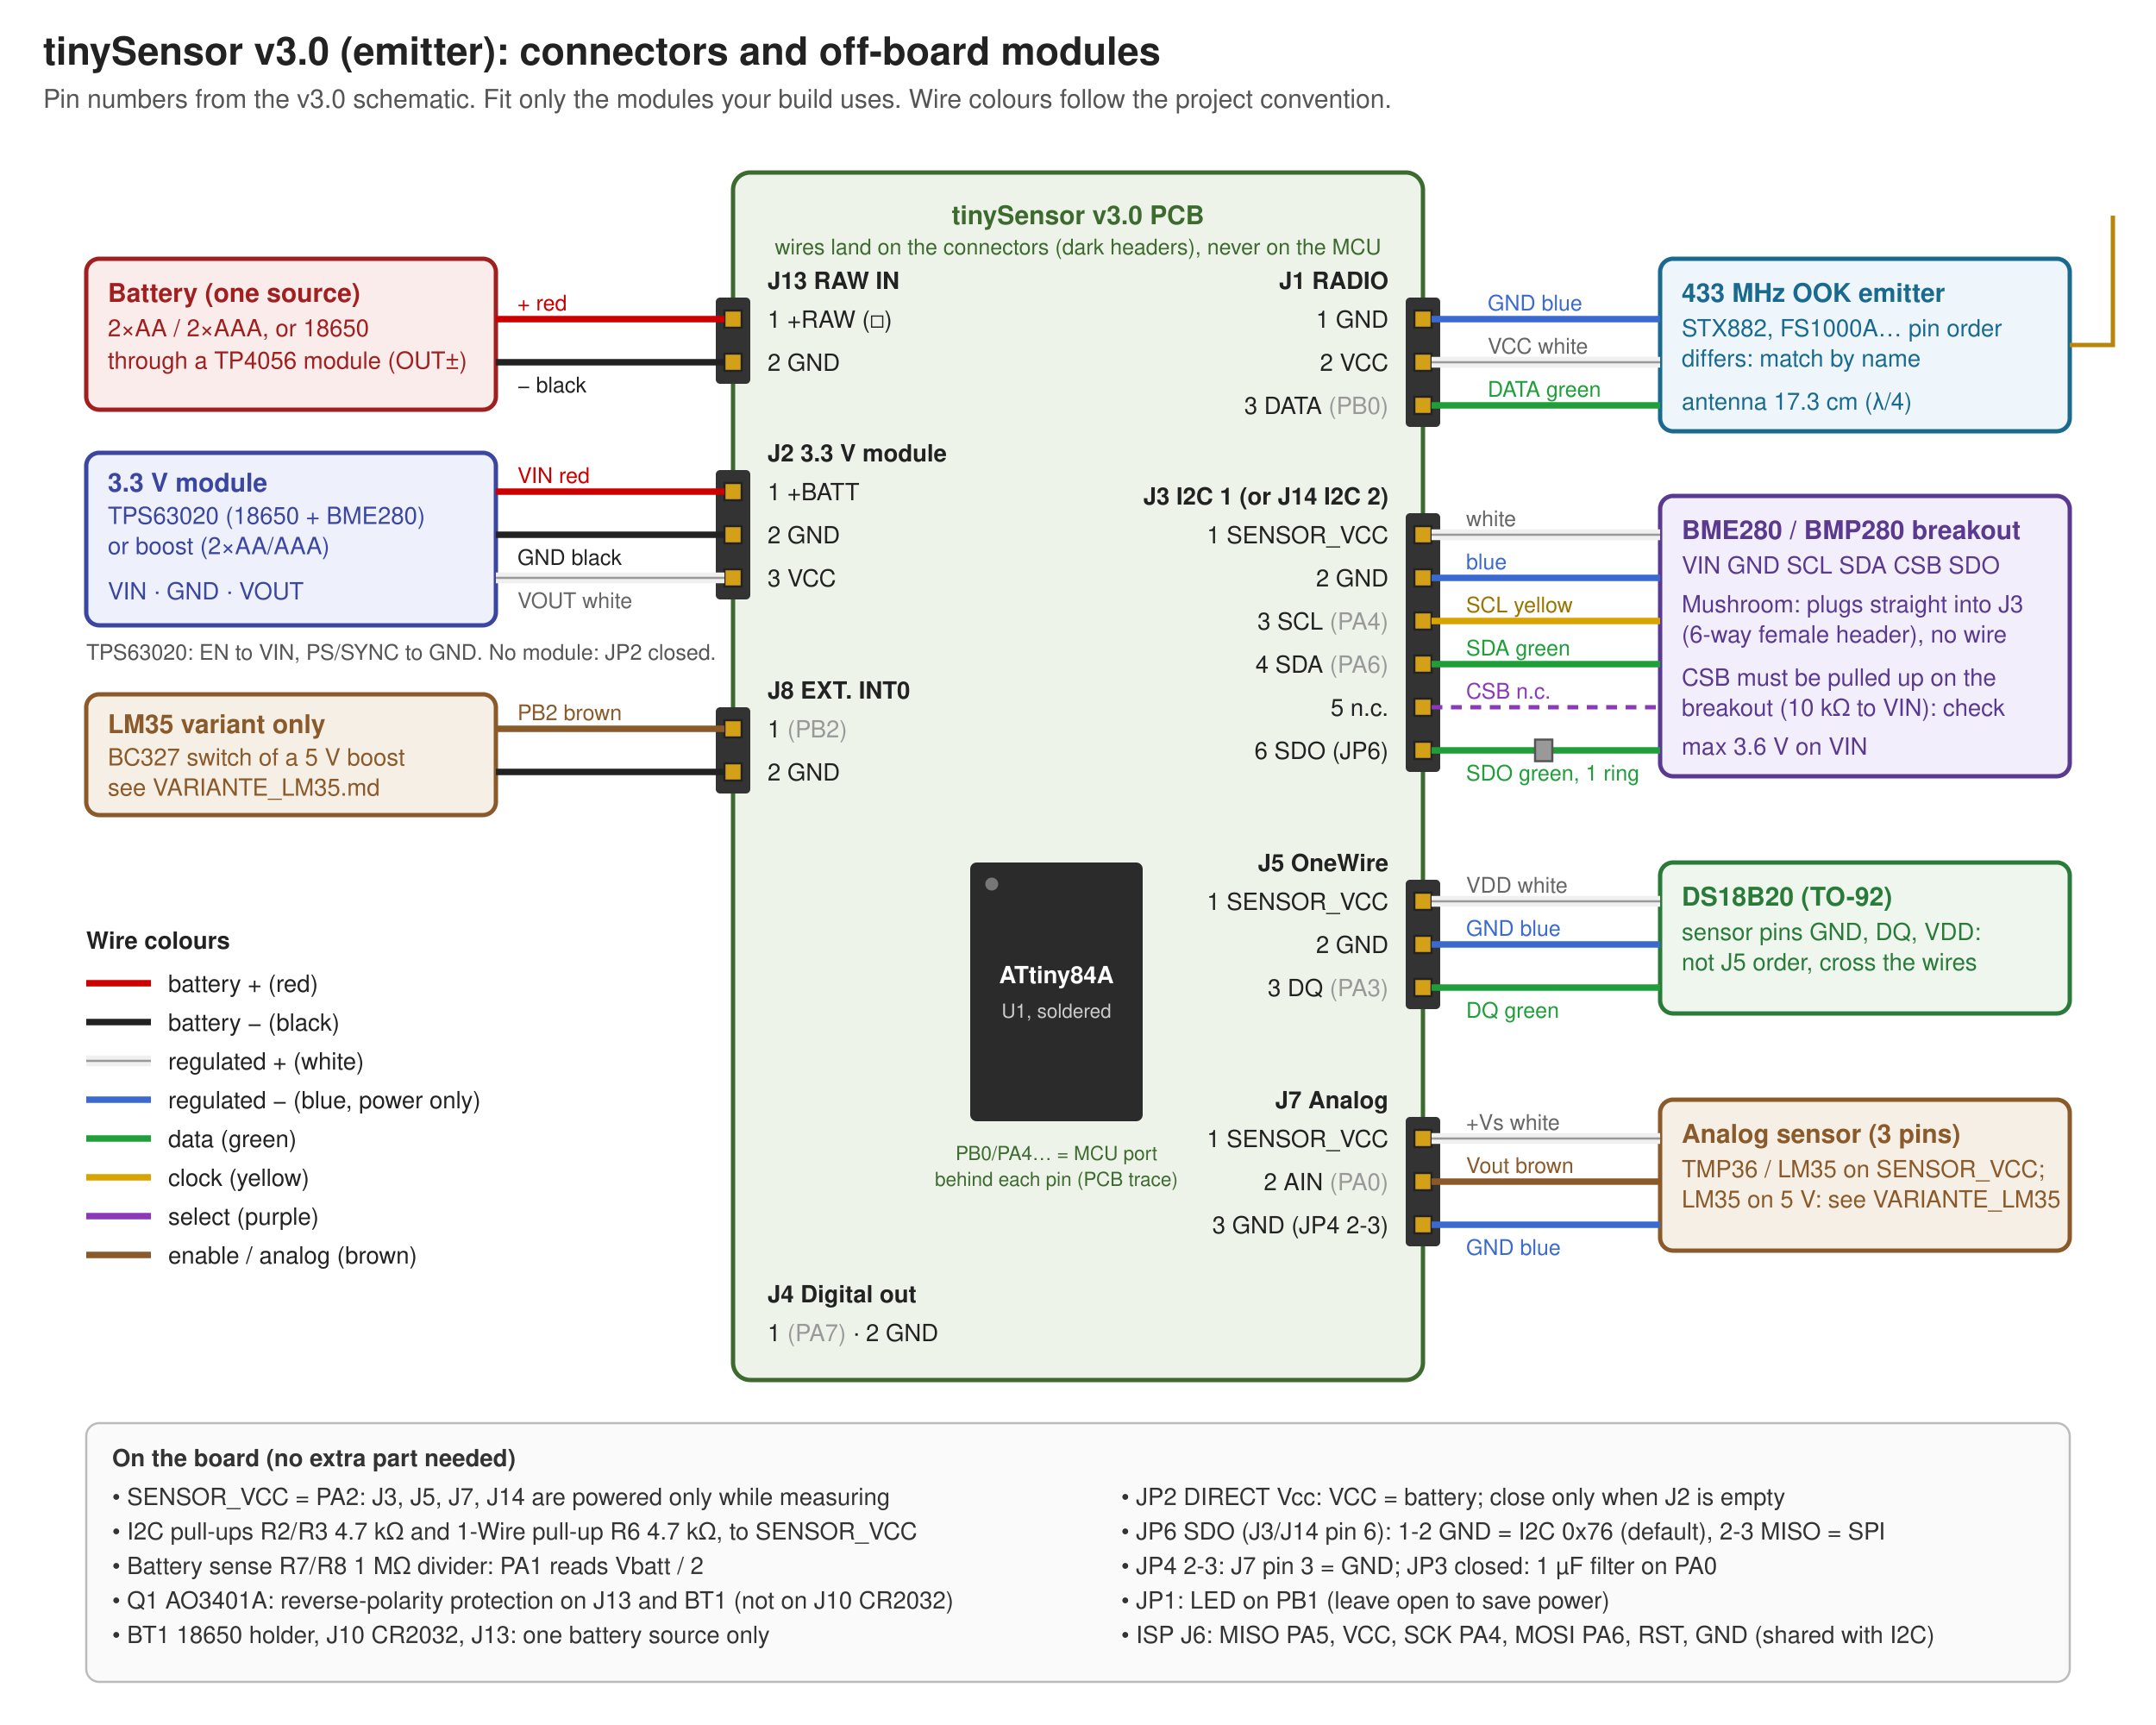
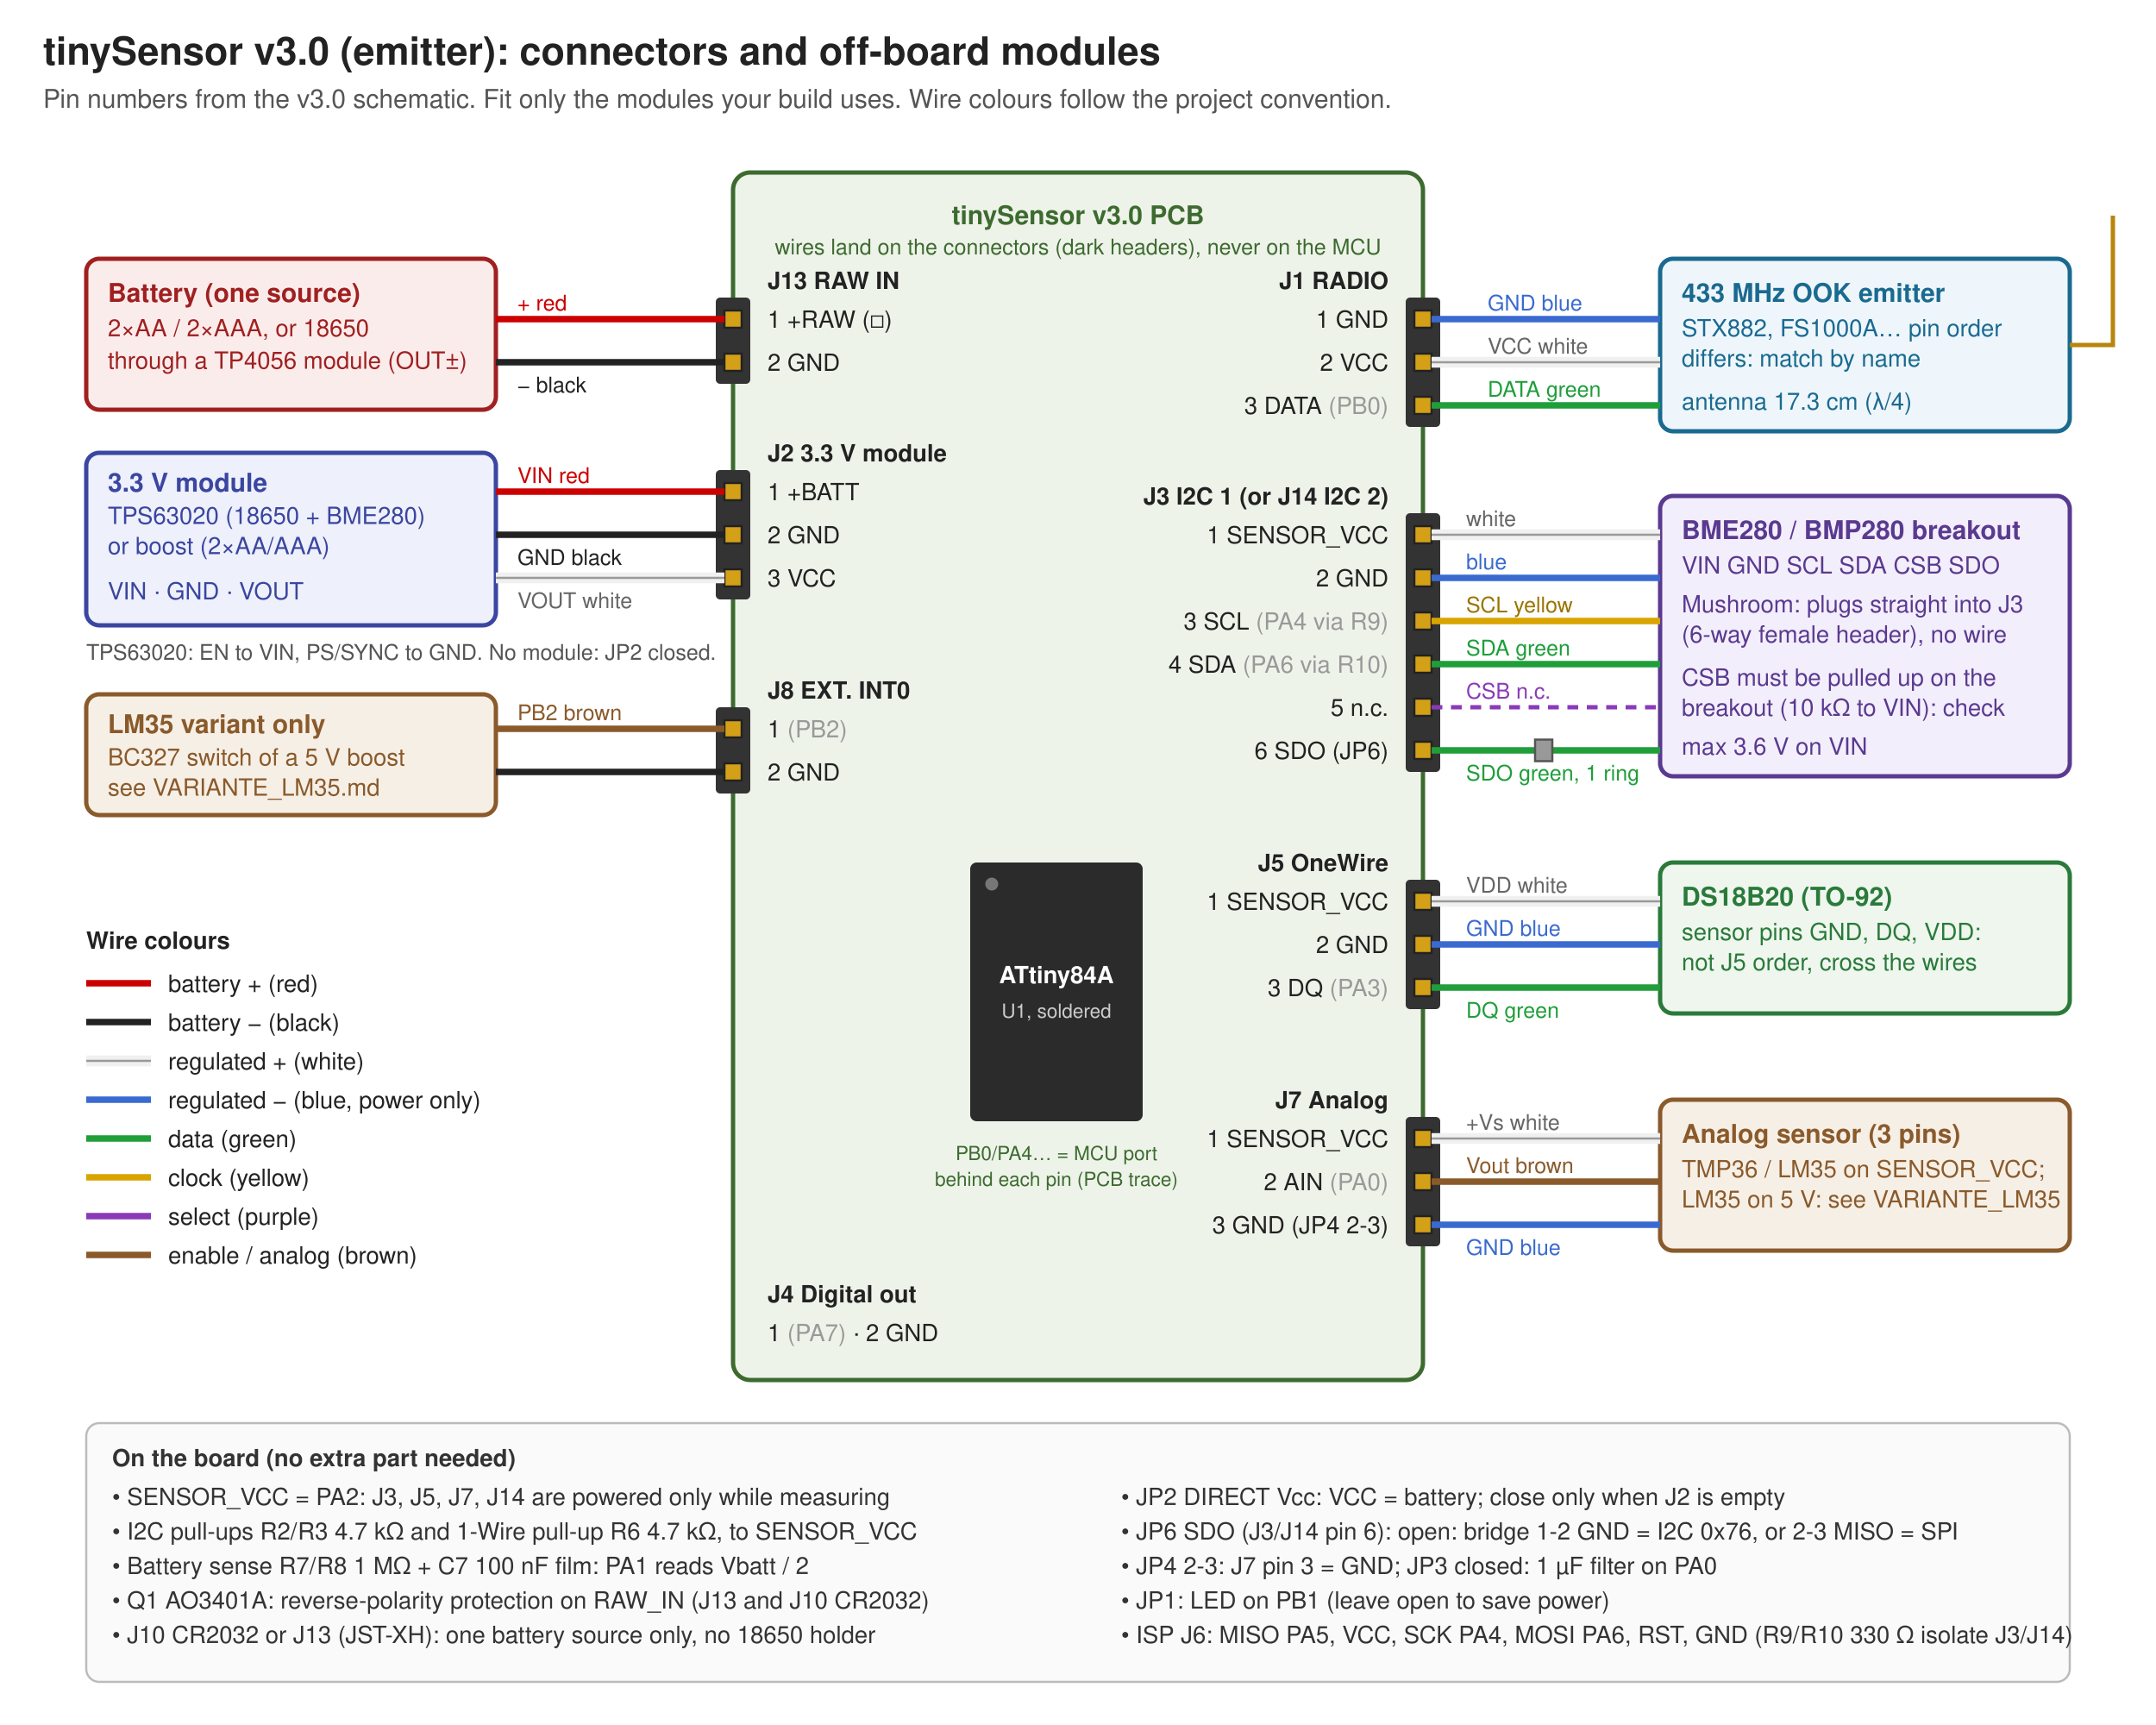
<svg xmlns="http://www.w3.org/2000/svg" viewBox="0 0 1000 800" width="1000" height="800" font-family="Helvetica, Arial, sans-serif" font-size="12">
  <rect width="1000" height="800" fill="#ffffff" />
  <text x="20" y="30" font-size="18" font-weight="bold" fill="#222">tinySensor v3.0 (emitter): connectors and off-board modules</text>
  <text x="20" y="50" fill="#555">Pin numbers from the v3.0 schematic. Fit only the modules your build uses. Wire colours follow the project convention.</text>
  <rect x="340" y="80" width="320" height="560" rx="8" fill="#eef3ea" stroke="#3d6b2f" stroke-width="2" />
  <text x="500" y="104" text-anchor="middle" font-weight="bold" fill="#3d6b2f">tinySensor v3.0 PCB</text>
  <text x="500" y="118" text-anchor="middle" font-size="10" fill="#3d6b2f">wires land on the connectors (dark headers), never on the MCU</text>
  <rect x="450" y="400" width="80" height="120" rx="3" fill="#2b2b2b" />
  <circle cx="460" cy="410" r="3" fill="#777" />
  <text x="490" y="456" text-anchor="middle" font-size="11" font-weight="bold" fill="#fff">ATtiny84A</text>
  <text x="490" y="472" text-anchor="middle" font-size="9" fill="#ccc">U1, soldered</text>
  <text x="490" y="538" text-anchor="middle" font-size="9" fill="#3d6b2f">PB0/PA4… = MCU port</text>
  <text x="490" y="550" text-anchor="middle" font-size="9" fill="#3d6b2f">behind each pin (PCB trace)</text>
  <g fill="#333">
    <rect x="332" y="138" width="16" height="40" rx="2" />
    <rect x="332" y="218" width="16" height="60" rx="2" />
    <rect x="332" y="328" width="16" height="40" rx="2" />
    <rect x="652" y="138" width="16" height="60" rx="2" />
    <rect x="652" y="238" width="16" height="120" rx="2" />
    <rect x="652" y="408" width="16" height="60" rx="2" />
    <rect x="652" y="518" width="16" height="60" rx="2" />
  </g>
  <g font-size="11" fill="#222">
    <text x="356" y="134" font-weight="bold">J13 RAW IN</text>
    <text x="356" y="152">1 +RAW (□)</text>
    <text x="356" y="172">2 GND</text>
    <text x="356" y="214" font-weight="bold">J2 3.3 V module</text>
    <text x="356" y="232">1 +BATT</text>
    <text x="356" y="252">2 GND</text>
    <text x="356" y="272">3 VCC</text>
    <text x="356" y="324" font-weight="bold">J8 EXT. INT0</text>
    <text x="356" y="342">1 <tspan fill="#999">(PB2)</tspan>
    </text>
    <text x="356" y="362">2 GND</text>
    <text x="356" y="604" font-weight="bold">J4 Digital out</text>
    <text x="356" y="622">1 <tspan fill="#999">(PA7)</tspan> · 2 GND</text>
  </g>
  <g fill="#d4a017" stroke="#222" stroke-width="1">
    <rect x="336" y="144" width="8" height="8" />
    <rect x="336" y="164" width="8" height="8" />
    <rect x="336" y="224" width="8" height="8" />
    <rect x="336" y="244" width="8" height="8" />
    <rect x="336" y="264" width="8" height="8" />
    <rect x="336" y="334" width="8" height="8" />
    <rect x="336" y="354" width="8" height="8" />
  </g>
  <g font-size="11" fill="#222" text-anchor="end">
    <text x="644" y="134" font-weight="bold">J1 RADIO</text>
    <text x="644" y="152">1 GND</text>
    <text x="644" y="172">2 VCC</text>
    <text x="644" y="192">3 DATA <tspan fill="#999">(PB0)</tspan>
    </text>
    <text x="644" y="234" font-weight="bold">J3 I2C 1 (or J14 I2C 2)</text>
    <text x="644" y="252">1 SENSOR_VCC</text>
    <text x="644" y="272">2 GND</text>
-     <text x="644" y="292">3 SCL <tspan fill="#999">(PA4)</tspan>
-     </text>
-     <text x="644" y="312">4 SDA <tspan fill="#999">(PA6)</tspan>
+     <text x="644" y="292">3 SCL <tspan fill="#999">(PA4 via R9)</tspan>
+     </text>
+     <text x="644" y="312">4 SDA <tspan fill="#999">(PA6 via R10)</tspan>
    </text>
    <text x="644" y="332">5 n.c.</text>
    <text x="644" y="352">6 SDO (JP6)</text>
    <text x="644" y="404" font-weight="bold">J5 OneWire</text>
    <text x="644" y="422">1 SENSOR_VCC</text>
    <text x="644" y="442">2 GND</text>
    <text x="644" y="462">3 DQ <tspan fill="#999">(PA3)</tspan>
    </text>
    <text x="644" y="514" font-weight="bold">J7 Analog</text>
    <text x="644" y="532">1 SENSOR_VCC</text>
    <text x="644" y="552">2 AIN <tspan fill="#999">(PA0)</tspan>
    </text>
    <text x="644" y="572">3 GND (JP4 2-3)</text>
  </g>
  <g fill="#d4a017" stroke="#222" stroke-width="1">
    <rect x="656" y="144" width="8" height="8" />
    <rect x="656" y="164" width="8" height="8" />
    <rect x="656" y="184" width="8" height="8" />
    <rect x="656" y="244" width="8" height="8" />
    <rect x="656" y="264" width="8" height="8" />
    <rect x="656" y="284" width="8" height="8" />
    <rect x="656" y="304" width="8" height="8" />
    <rect x="656" y="324" width="8" height="8" />
    <rect x="656" y="344" width="8" height="8" />
    <rect x="656" y="414" width="8" height="8" />
    <rect x="656" y="434" width="8" height="8" />
    <rect x="656" y="454" width="8" height="8" />
    <rect x="656" y="524" width="8" height="8" />
    <rect x="656" y="544" width="8" height="8" />
    <rect x="656" y="564" width="8" height="8" />
  </g>
  <rect x="40" y="120" width="190" height="70" rx="6" fill="#fbecec" stroke="#a02020" stroke-width="2" />
  <text x="50" y="140" font-weight="bold" fill="#a02020">Battery (one source)</text>
  <text x="50" y="156" font-size="11" fill="#a02020">2×AA / 2×AAA, or 18650</text>
  <text x="50" y="171" font-size="11" fill="#a02020">through a TP4056 module (OUT±)</text>
  <path d="M230,148 H336" stroke="#c00" stroke-width="3" fill="none" />
  <path d="M230,168 H336" stroke="#222" stroke-width="3" fill="none" />
  <text x="240" y="144" font-size="10" fill="#c00">+ red</text>
  <text x="240" y="182" font-size="10" fill="#222">− black</text>
  <rect x="40" y="210" width="190" height="80" rx="6" fill="#eef0fb" stroke="#3a46a0" stroke-width="2" />
  <text x="50" y="228" font-weight="bold" fill="#3a46a0">3.3 V module</text>
  <text x="50" y="243" font-size="11" fill="#3a46a0">TPS63020 (18650 + BME280)</text>
  <text x="50" y="257" font-size="11" fill="#3a46a0">or boost (2×AA/AAA)</text>
  <text x="50" y="278" font-size="11" fill="#3a46a0">VIN · GND · VOUT</text>
  <path d="M230,228 H336" stroke="#c00" stroke-width="3" fill="none" />
  <path d="M230,248 H336" stroke="#222" stroke-width="3" fill="none" />
  <path d="M230,268 H336" stroke="#f0f0f0" stroke-width="5" fill="none" />
  <path d="M230,268 H336" stroke="#999" stroke-width="1" fill="none" stroke-dasharray="1,0" />
  <text x="240" y="224" font-size="10" fill="#c00">VIN red</text>
  <text x="240" y="262" font-size="10" fill="#222">GND black</text>
  <text x="240" y="282" font-size="10" fill="#666">VOUT white</text>
  <text x="40" y="306" font-size="10" fill="#555">TPS63020: EN to VIN, PS/SYNC to GND. No module: JP2 closed.</text>
  <rect x="40" y="322" width="190" height="56" rx="6" fill="#f6efe6" stroke="#8a5a2b" stroke-width="2" />
  <text x="50" y="340" font-weight="bold" fill="#8a5a2b">LM35 variant only</text>
  <text x="50" y="355" font-size="11" fill="#8a5a2b">BC327 switch of a 5 V boost</text>
  <text x="50" y="369" font-size="11" fill="#8a5a2b">see VARIANTE_LM35.md</text>
  <path d="M230,338 H336" stroke="#8a5a2b" stroke-width="3" fill="none" />
  <path d="M230,358 H336" stroke="#222" stroke-width="3" fill="none" />
  <text x="240" y="334" font-size="10" fill="#8a5a2b">PB2 brown</text>
  <rect x="770" y="120" width="190" height="80" rx="6" fill="#eef6fb" stroke="#1a6a90" stroke-width="2" />
  <text x="780" y="140" font-weight="bold" fill="#1a6a90">433 MHz OOK emitter</text>
  <text x="780" y="156" font-size="11" fill="#1a6a90">STX882, FS1000A… pin order</text>
  <text x="780" y="170" font-size="11" fill="#1a6a90">differs: match by name</text>
  <text x="780" y="190" font-size="11" fill="#1a6a90">antenna 17.3 cm (λ/4)</text>
  <path d="M664,148 H770" stroke="#3a6ad0" stroke-width="3" fill="none" />
  <path d="M664,168 H770" stroke="#f0f0f0" stroke-width="5" fill="none" />
  <path d="M664,168 H770" stroke="#999" stroke-width="1" fill="none" />
  <path d="M664,188 H770" stroke="#1f9e3a" stroke-width="3" fill="none" />
  <text x="690" y="144" font-size="10" fill="#3a6ad0">GND blue</text>
  <text x="690" y="164" font-size="10" fill="#666">VCC white</text>
  <text x="690" y="184" font-size="10" fill="#1f9e3a">DATA green</text>
  <path d="M960,160 h20 v-60" stroke="#b8860b" stroke-width="2" fill="none" />
  <rect x="770" y="230" width="190" height="130" rx="6" fill="#f3eefb" stroke="#5a3a90" stroke-width="2" />
  <text x="780" y="250" font-weight="bold" fill="#5a3a90">BME280 / BMP280 breakout</text>
  <text x="780" y="266" font-size="11" fill="#5a3a90">VIN GND SCL SDA CSB SDO</text>
  <text x="780" y="284" font-size="11" fill="#5a3a90">Mushroom: plugs straight into J3</text>
  <text x="780" y="298" font-size="11" fill="#5a3a90">(6-way female header), no wire</text>
  <text x="780" y="318" font-size="11" fill="#5a3a90">CSB must be pulled up on the</text>
  <text x="780" y="332" font-size="11" fill="#5a3a90">breakout (10 kΩ to VIN): check</text>
  <text x="780" y="350" font-size="11" fill="#5a3a90">max 3.6 V on VIN</text>
  <path d="M664,248 H770" stroke="#f0f0f0" stroke-width="5" fill="none" />
  <path d="M664,248 H770" stroke="#999" stroke-width="1" fill="none" />
  <path d="M664,268 H770" stroke="#3a6ad0" stroke-width="3" fill="none" />
  <path d="M664,288 H770" stroke="#d9a400" stroke-width="3" fill="none" />
  <path d="M664,308 H770" stroke="#1f9e3a" stroke-width="3" fill="none" />
  <path d="M664,328 H770" stroke="#8a3ab9" stroke-width="2" fill="none" stroke-dasharray="5,4" />
  <path d="M664,348 H770" stroke="#1f9e3a" stroke-width="3" fill="none" />
  <rect x="712" y="343" width="8" height="10" fill="#999" stroke="#555" />
  <text x="680" y="244" font-size="10" fill="#666">white</text>
  <text x="680" y="264" font-size="10" fill="#3a6ad0">blue</text>
  <text x="680" y="284" font-size="10" fill="#9a7400">SCL yellow</text>
  <text x="680" y="304" font-size="10" fill="#1f9e3a">SDA green</text>
  <text x="680" y="324" font-size="10" fill="#8a3ab9">CSB n.c.</text>
  <text x="680" y="362" font-size="10" fill="#1f9e3a">SDO green, 1 ring</text>
  <rect x="770" y="400" width="190" height="70" rx="6" fill="#eef6ee" stroke="#2a7a3a" stroke-width="2" />
  <text x="780" y="420" font-weight="bold" fill="#2a7a3a">DS18B20 (TO-92)</text>
  <text x="780" y="436" font-size="11" fill="#2a7a3a">sensor pins GND, DQ, VDD:</text>
  <text x="780" y="450" font-size="11" fill="#2a7a3a">not J5 order, cross the wires</text>
  <path d="M664,418 H770" stroke="#f0f0f0" stroke-width="5" fill="none" />
  <path d="M664,418 H770" stroke="#999" stroke-width="1" fill="none" />
  <path d="M664,438 H770" stroke="#3a6ad0" stroke-width="3" fill="none" />
  <path d="M664,458 H770" stroke="#1f9e3a" stroke-width="3" fill="none" />
  <text x="680" y="414" font-size="10" fill="#666">VDD white</text>
  <text x="680" y="434" font-size="10" fill="#3a6ad0">GND blue</text>
  <text x="680" y="472" font-size="10" fill="#1f9e3a">DQ green</text>
  <rect x="770" y="510" width="190" height="70" rx="6" fill="#f6efe6" stroke="#8a5a2b" stroke-width="2" />
  <text x="780" y="530" font-weight="bold" fill="#8a5a2b">Analog sensor (3 pins)</text>
  <text x="780" y="546" font-size="11" fill="#8a5a2b">TMP36 / LM35 on SENSOR_VCC;</text>
  <text x="780" y="560" font-size="11" fill="#8a5a2b">LM35 on 5 V: see VARIANTE_LM35</text>
  <path d="M664,528 H770" stroke="#f0f0f0" stroke-width="5" fill="none" />
  <path d="M664,528 H770" stroke="#999" stroke-width="1" fill="none" />
  <path d="M664,548 H770" stroke="#8a5a2b" stroke-width="3" fill="none" />
  <path d="M664,568 H770" stroke="#3a6ad0" stroke-width="3" fill="none" />
  <text x="680" y="524" font-size="10" fill="#666">+Vs white</text>
  <text x="680" y="544" font-size="10" fill="#8a5a2b">Vout brown</text>
  <text x="680" y="582" font-size="10" fill="#3a6ad0">GND blue</text>
  <g font-size="11" fill="#222">
    <text x="40" y="440" font-weight="bold">Wire colours</text>
    <line x1="40" y1="456" x2="70" y2="456" stroke="#c00" stroke-width="3" />
    <text x="78" y="460">battery + (red)</text>
    <line x1="40" y1="474" x2="70" y2="474" stroke="#222" stroke-width="3" />
    <text x="78" y="478">battery − (black)</text>
    <line x1="40" y1="492" x2="70" y2="492" stroke="#f0f0f0" stroke-width="5" />
    <line x1="40" y1="492" x2="70" y2="492" stroke="#999" stroke-width="1" />
    <text x="78" y="496">regulated + (white)</text>
    <line x1="40" y1="510" x2="70" y2="510" stroke="#3a6ad0" stroke-width="3" />
    <text x="78" y="514">regulated − (blue, power only)</text>
    <line x1="40" y1="528" x2="70" y2="528" stroke="#1f9e3a" stroke-width="3" />
    <text x="78" y="532">data (green)</text>
    <line x1="40" y1="546" x2="70" y2="546" stroke="#d9a400" stroke-width="3" />
    <text x="78" y="550">clock (yellow)</text>
    <line x1="40" y1="564" x2="70" y2="564" stroke="#8a3ab9" stroke-width="3" />
    <text x="78" y="568">select (purple)</text>
    <line x1="40" y1="582" x2="70" y2="582" stroke="#8a5a2b" stroke-width="3" />
    <text x="78" y="586">enable / analog (brown)</text>
  </g>
  <rect x="40" y="660" width="920" height="120" rx="6" fill="#fafafa" stroke="#bbb" />
  <g font-size="11" fill="#333">
    <text x="52" y="680" font-weight="bold">On the board (no extra part needed)</text>
    <text x="52" y="698">• SENSOR_VCC = PA2: J3, J5, J7, J14 are powered only while measuring</text>
    <text x="52" y="714">• I2C pull-ups R2/R3 4.7 kΩ and 1-Wire pull-up R6 4.7 kΩ, to SENSOR_VCC</text>
-     <text x="52" y="730">• Battery sense R7/R8 1 MΩ divider: PA1 reads Vbatt / 2</text>
-     <text x="52" y="746">• Q1 AO3401A: reverse-polarity protection on J13 and BT1 (not on J10 CR2032)</text>
-     <text x="52" y="762">• BT1 18650 holder, J10 CR2032, J13: one battery source only</text>
+     <text x="52" y="730">• Battery sense R7/R8 1 MΩ + C7 100 nF film: PA1 reads Vbatt / 2</text>
+     <text x="52" y="746">• Q1 AO3401A: reverse-polarity protection on RAW_IN (J13 and J10 CR2032)</text>
+     <text x="52" y="762">• J10 CR2032 or J13 (JST-XH): one battery source only, no 18650 holder</text>
    <text x="520" y="698">• JP2 DIRECT Vcc: VCC = battery; close only when J2 is empty</text>
-     <text x="520" y="714">• JP6 SDO (J3/J14 pin 6): 1-2 GND = I2C 0x76 (default), 2-3 MISO = SPI</text>
+     <text x="520" y="714">• JP6 SDO (J3/J14 pin 6): open: bridge 1-2 GND = I2C 0x76, or 2-3 MISO = SPI</text>
    <text x="520" y="730">• JP4 2-3: J7 pin 3 = GND; JP3 closed: 1 µF filter on PA0</text>
    <text x="520" y="746">• JP1: LED on PB1 (leave open to save power)</text>
-     <text x="520" y="762">• ISP J6: MISO PA5, VCC, SCK PA4, MOSI PA6, RST, GND (shared with I2C)</text>
+     <text x="520" y="762">• ISP J6: MISO PA5, VCC, SCK PA4, MOSI PA6, RST, GND (R9/R10 330 Ω isolate J3/J14)</text>
  </g>
</svg>
